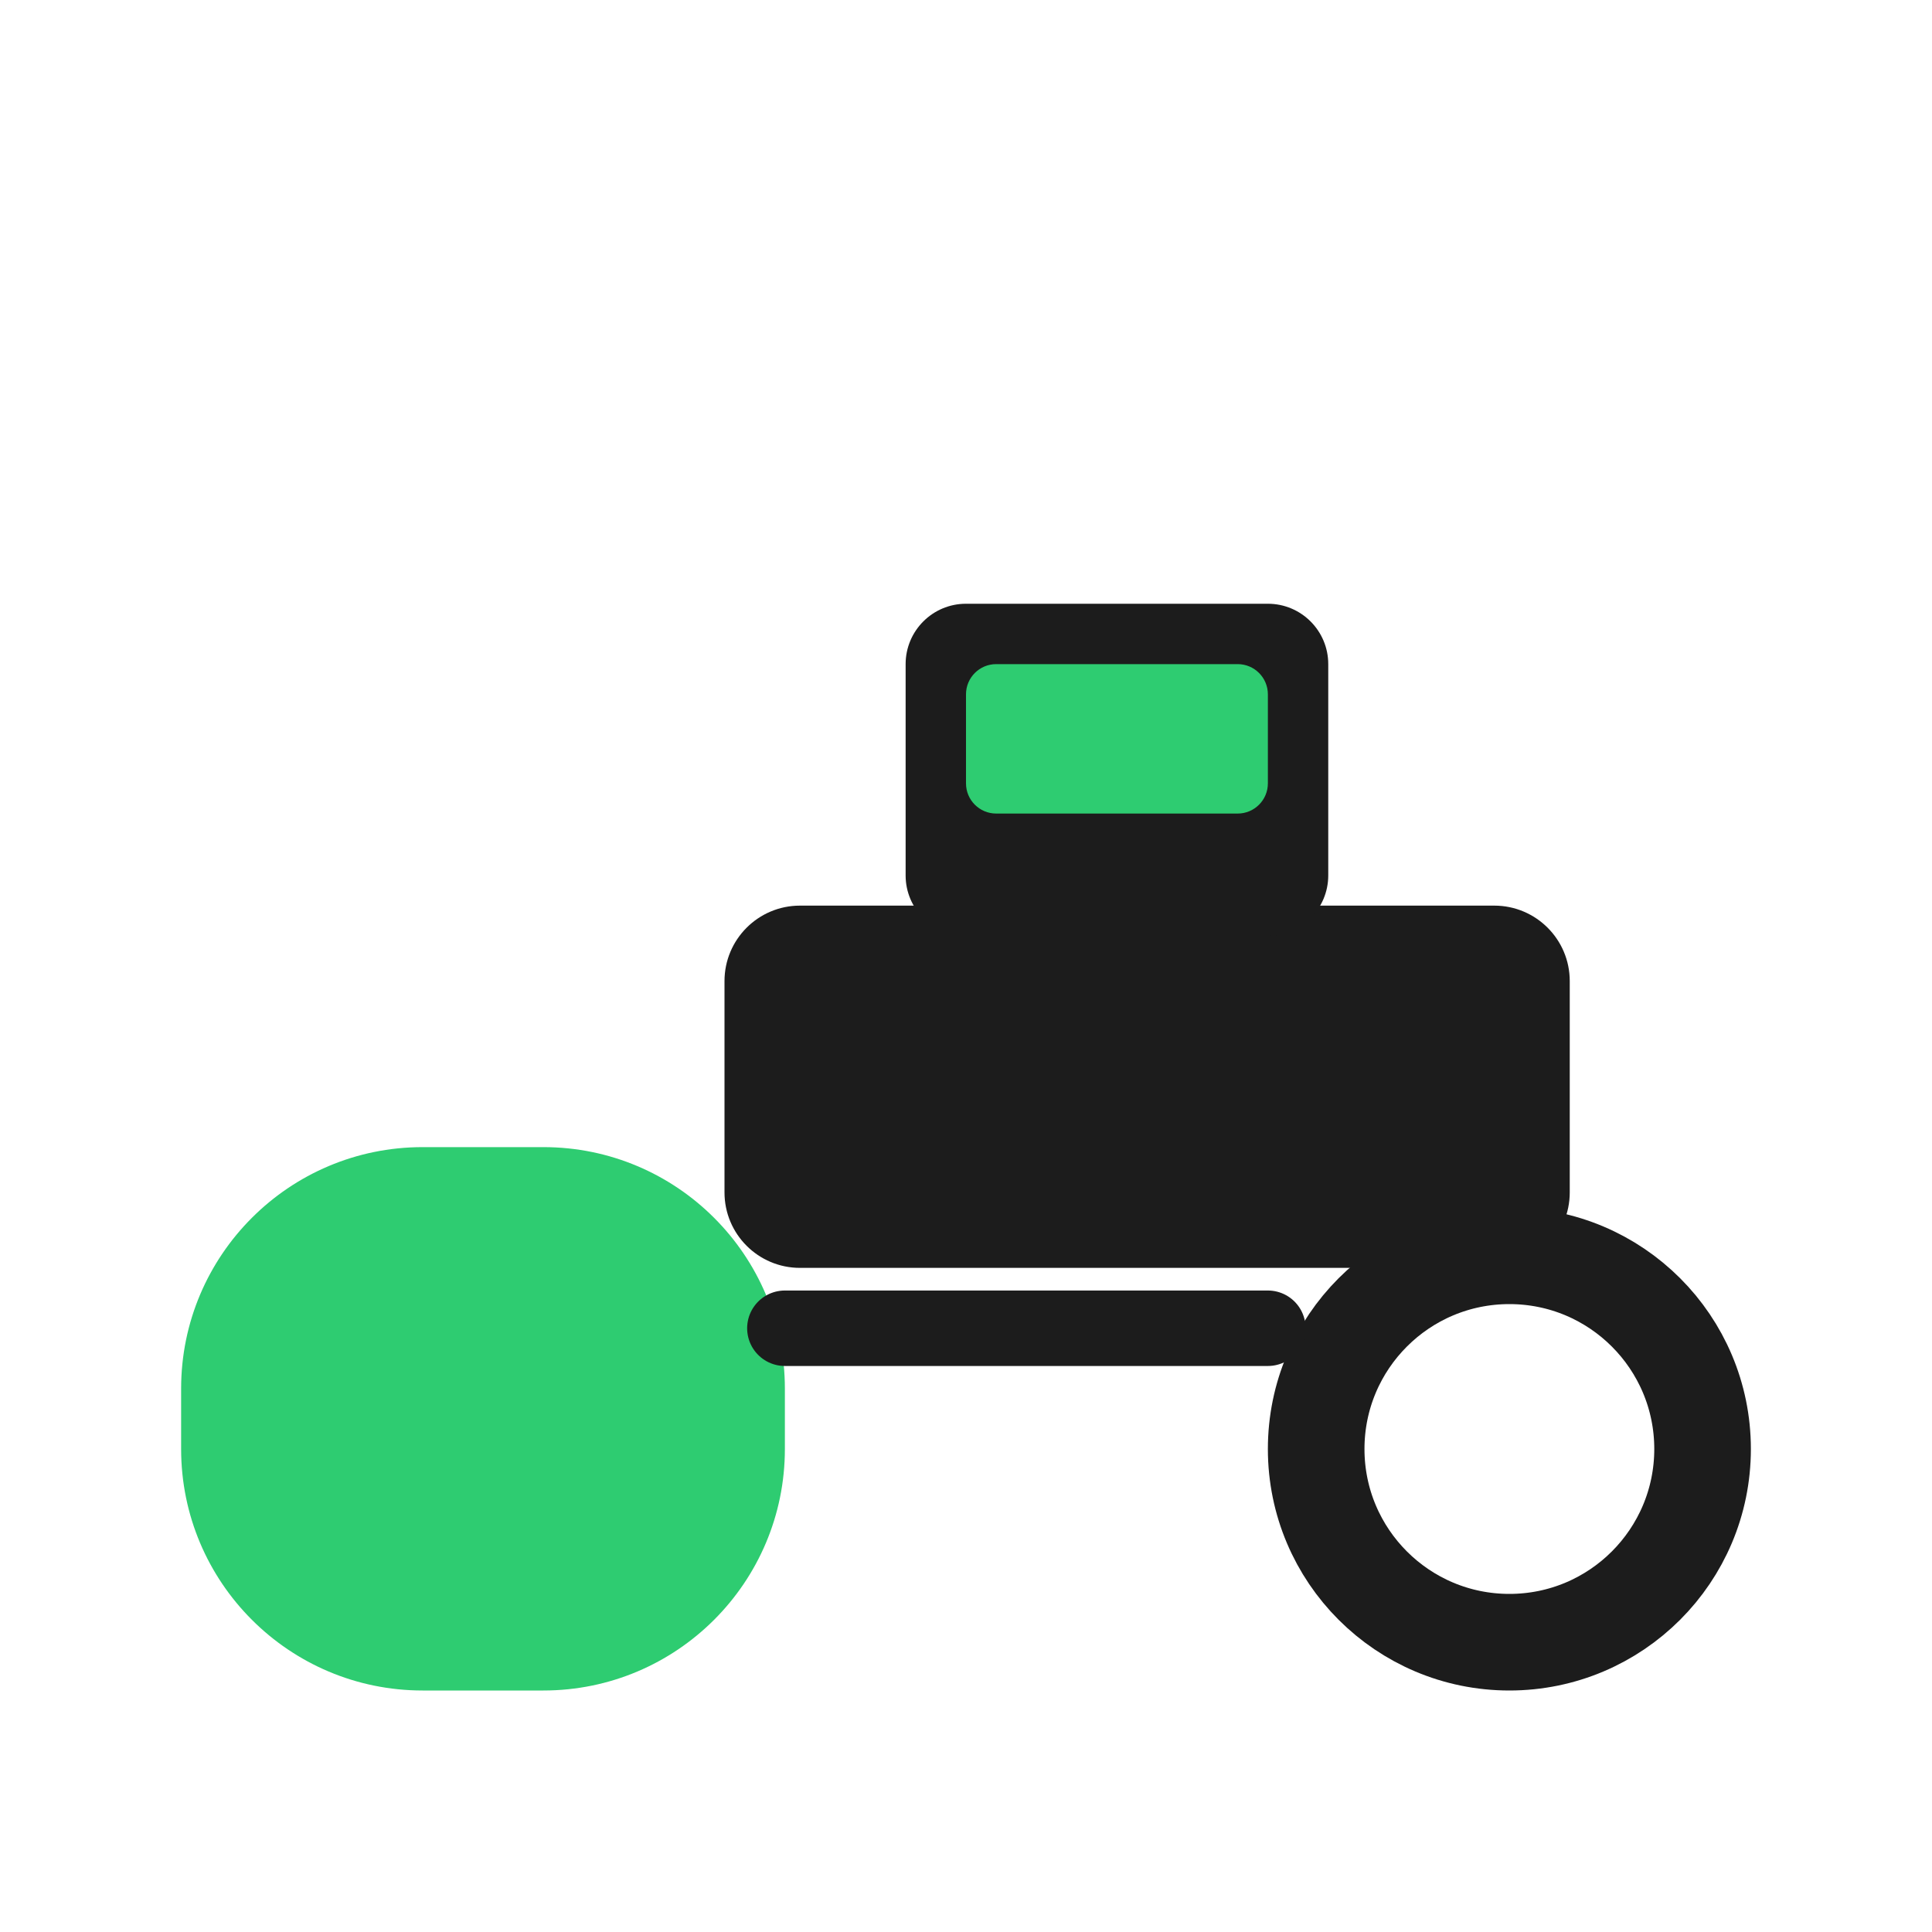
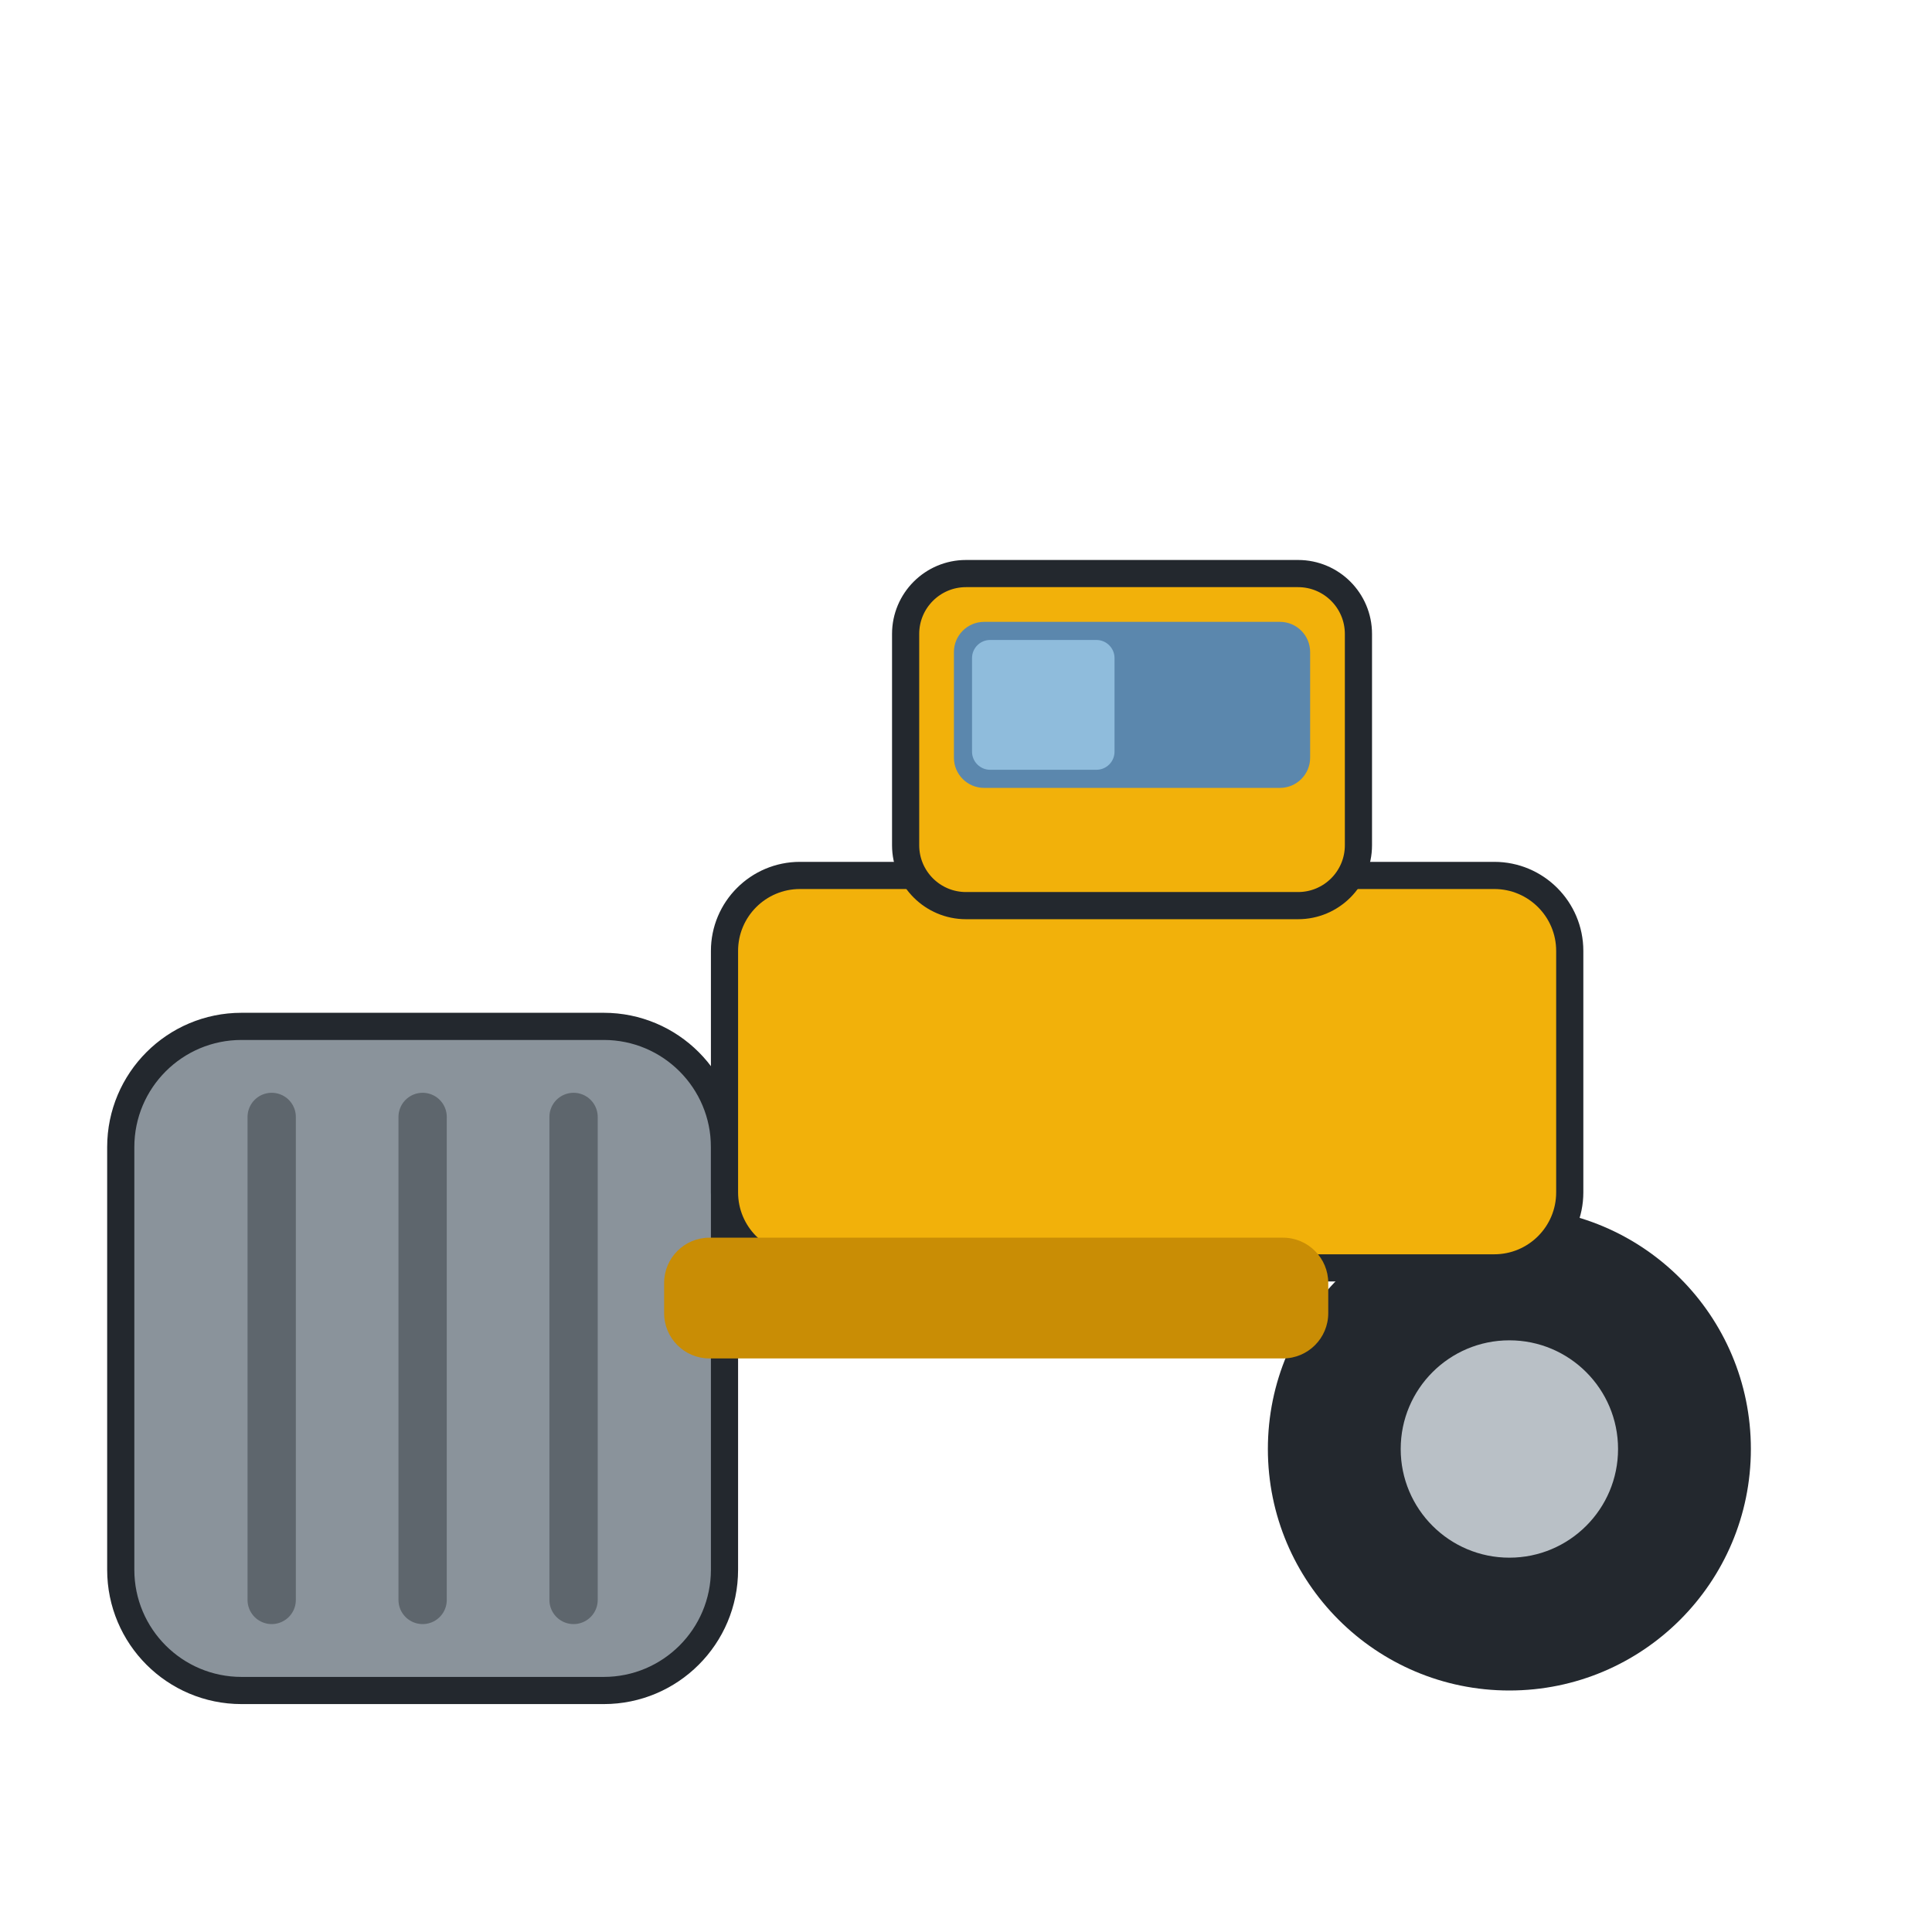
<svg xmlns="http://www.w3.org/2000/svg" viewBox="0 0 64 64">
-   <rect x="6" y="38" width="20" height="18" rx="8" fill="#2ECC71" />
-   <circle cx="50" cy="48" r="6.4" fill="none" stroke="#1C1C1C" stroke-width="3.2" />
-   <rect x="24" y="30" width="28" height="12" rx="2.5" fill="#1C1C1C" />
-   <rect x="30" y="20" width="14" height="11" rx="2" fill="#1C1C1C" />
-   <rect x="32" y="22" width="10" height="4.95" rx="1" fill="#2ECC71" />
-   <line x1="26" y1="44" x2="42" y2="44" stroke="#1C1C1C" stroke-width="2.5" stroke-linecap="round" />
+   <rect x="4" y="34" width="20" height="22" rx="4" fill="#8A939B" stroke="#23282E" stroke-width="0.9" />
+   <line x1="9" y1="37" x2="9" y2="53" stroke="#5E666D" stroke-width="1.6" stroke-linecap="round" />
+   <line x1="14" y1="37" x2="14" y2="53" stroke="#5E666D" stroke-width="1.6" stroke-linecap="round" />
+   <line x1="19" y1="37" x2="19" y2="53" stroke="#5E666D" stroke-width="1.6" stroke-linecap="round" />
+   <circle cx="50" cy="48" r="8" fill="#23282E" />
+   <circle cx="50" cy="48" r="3.6" fill="#B9C0C6" />
+   <rect x="24" y="29" width="28" height="13" rx="2.5" fill="#F2B10A" stroke="#23282E" stroke-width="0.9" />
+   <rect x="30" y="19" width="15" height="11" rx="2" fill="#F2B10A" stroke="#23282E" stroke-width="0.9" />
+   <rect x="31.6" y="20.6" width="11.8" height="5.5" rx="1" fill="#5B87AD" />
+   <rect x="32.2" y="21.2" width="4.72" height="4.3" rx="0.6" fill="#8FBCDC" />
+   <rect x="22" y="41" width="22" height="4" rx="1.5" fill="#C98D05" />
</svg>
